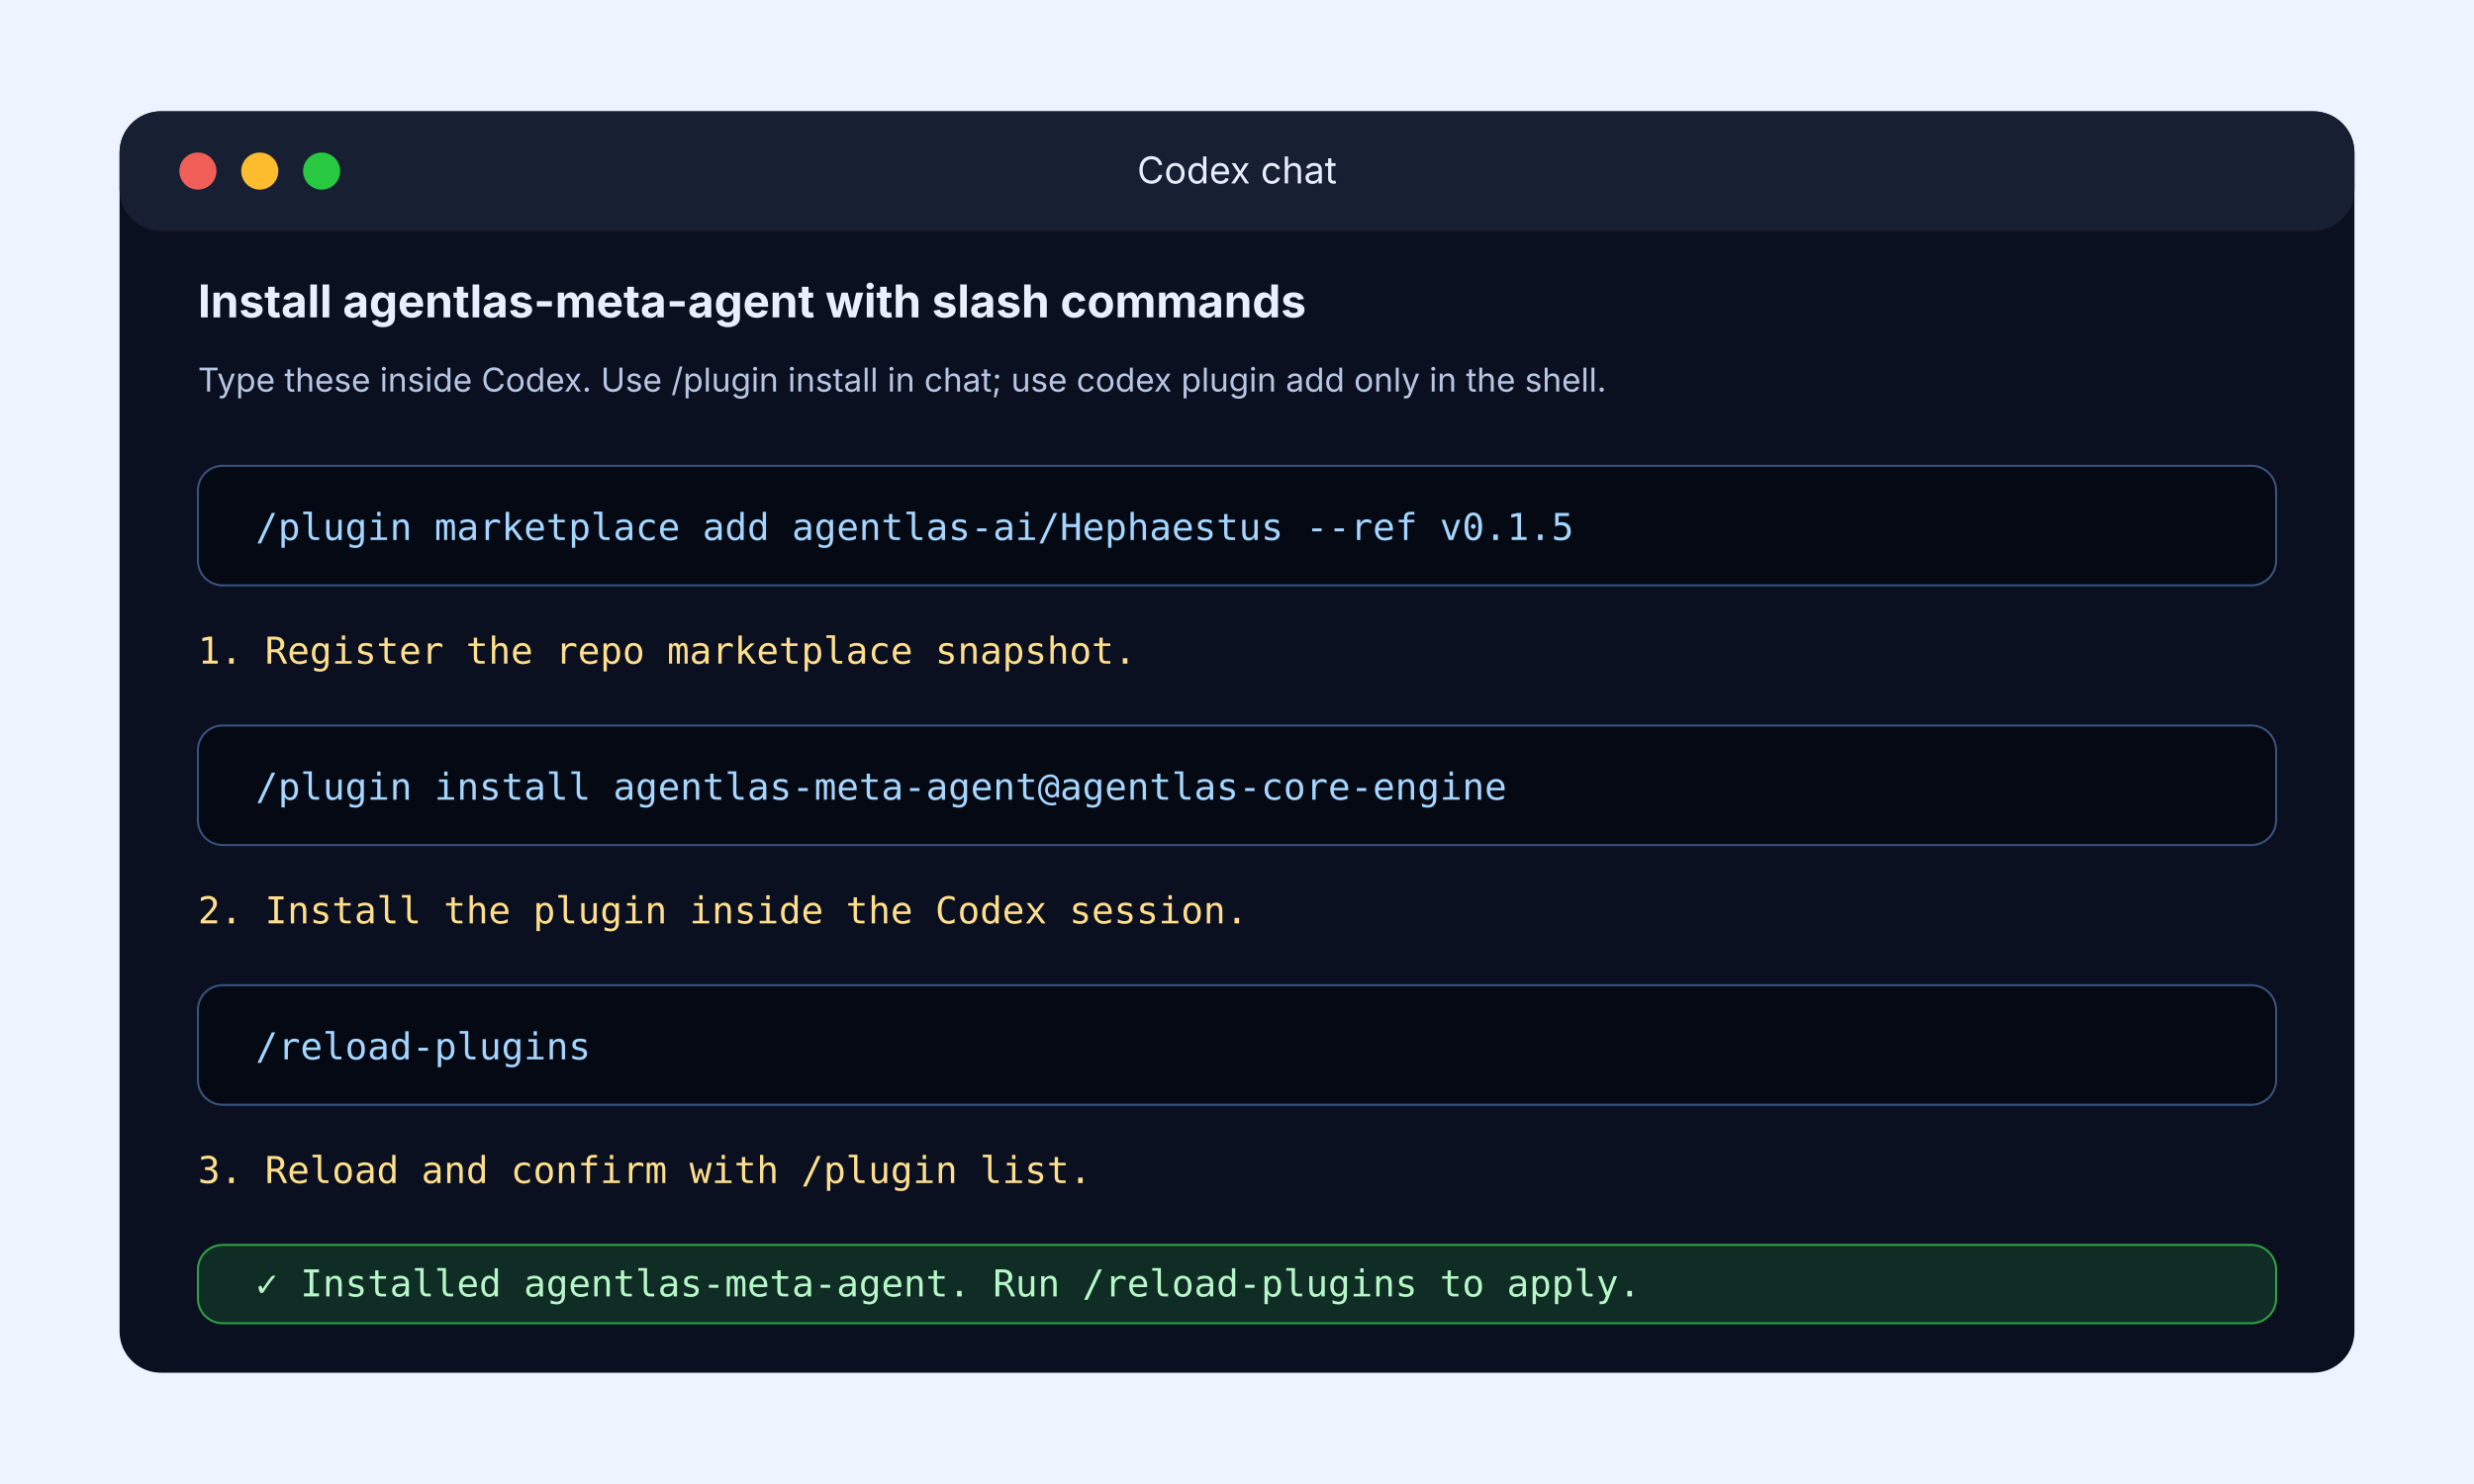
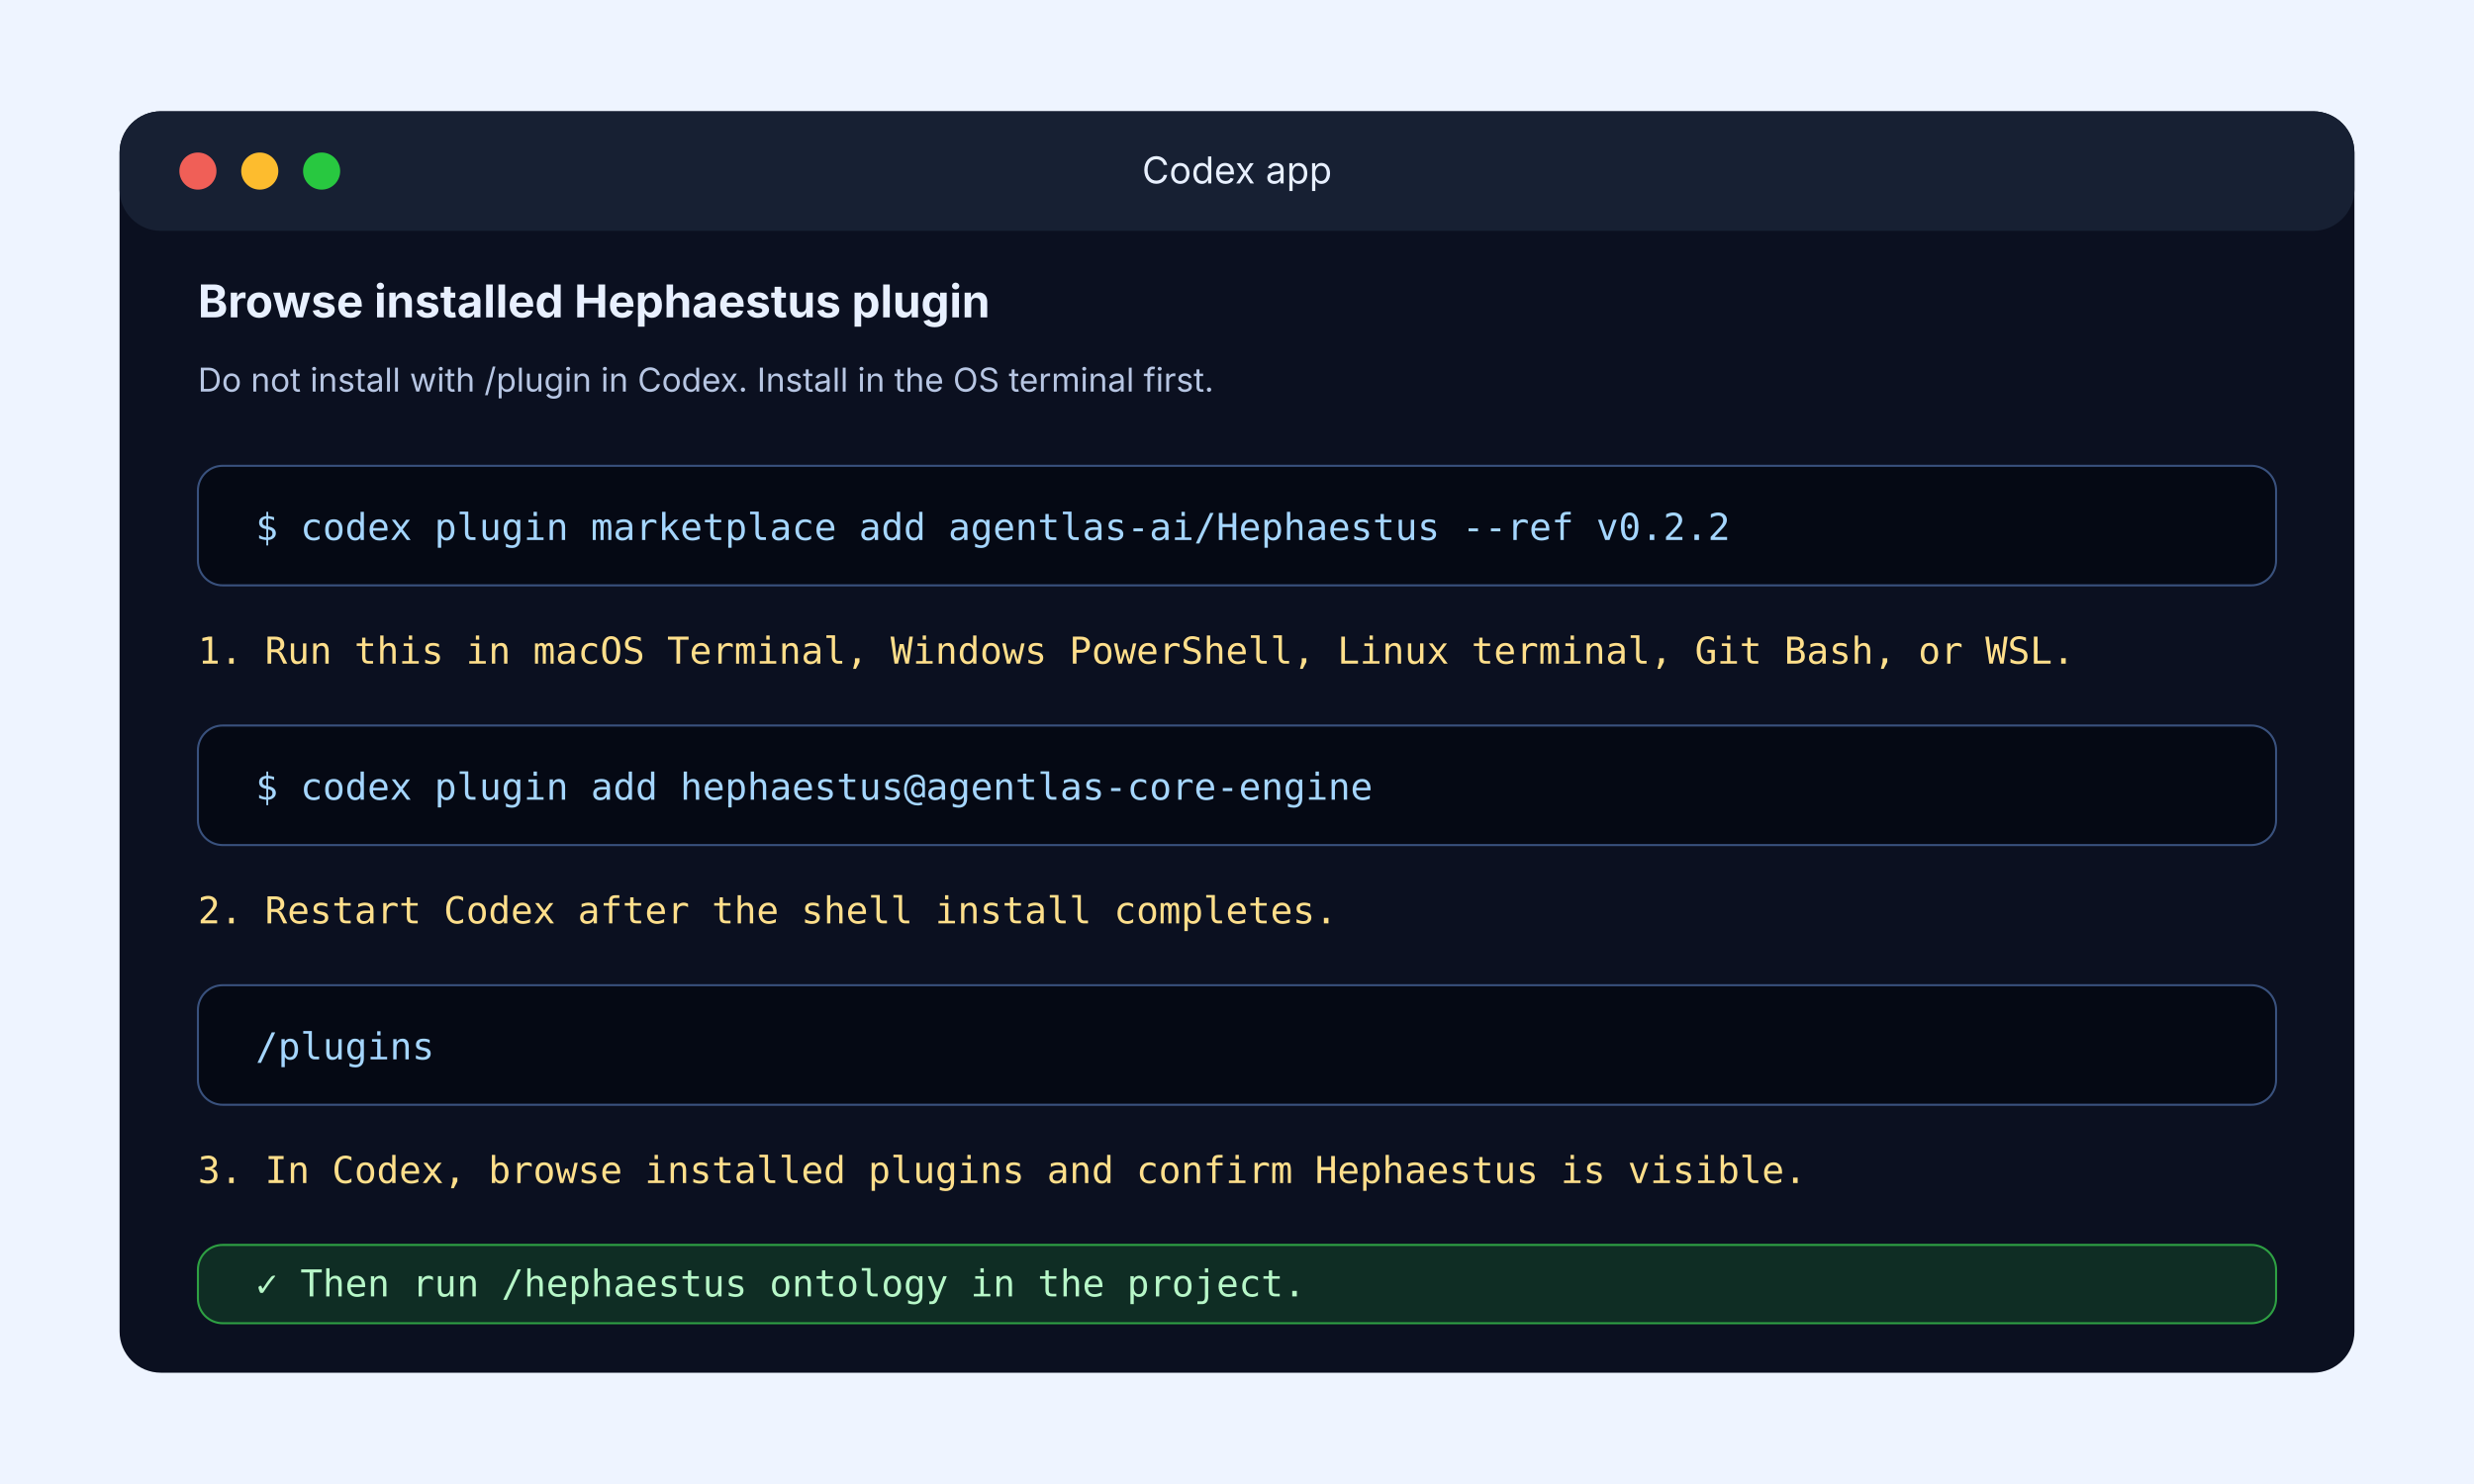
<svg xmlns="http://www.w3.org/2000/svg" width="1200" height="720" viewBox="0 0 1200 720" role="img" aria-labelledby="title desc">
  <rect width="1200" height="720" fill="#eef4ff" />
  <rect x="58" y="54" width="1084" height="612" rx="20" fill="#0b1020" />
  <rect x="58" y="54" width="1084" height="58" rx="20" fill="#172033" />
  <circle cx="96" cy="83" r="9" fill="#f05f57" />
  <circle cx="126" cy="83" r="9" fill="#fdbc2e" />
  <circle cx="156" cy="83" r="9" fill="#28c840" />
-   <text x="600" y="89" text-anchor="middle" font-family="Inter, Arial, sans-serif" font-size="18" fill="#e8f0ff">Codex chat</text>
-   <text x="96" y="154" font-family="Inter, Arial, sans-serif" font-size="22" font-weight="700" fill="#e8f0ff">Install agentlas-meta-agent with slash commands</text>
-   <text x="96" y="190" font-family="Inter, Arial, sans-serif" font-size="16" fill="#b7c6e3">Type these inside Codex. Use /plugin install in chat; use codex plugin add only in the shell.</text>
+   <text x="600" y="89" text-anchor="middle" font-family="Inter, Arial, sans-serif" font-size="18" fill="#e8f0ff">Codex app</text>
+   <text x="96" y="154" font-family="Inter, Arial, sans-serif" font-size="22" font-weight="700" fill="#e8f0ff">Browse installed Hephaestus plugin</text>
+   <text x="96" y="190" font-family="Inter, Arial, sans-serif" font-size="16" fill="#b7c6e3">Do not install with /plugin in Codex. Install in the OS terminal first.</text>
  <g font-family="Menlo, Consolas, monospace" font-size="18">
    <rect x="96" y="226" width="1008" height="58" rx="12" fill="#050914" stroke="#39517d" />
-     <text x="124" y="262" fill="#a5d6ff">/plugin marketplace add agentlas-ai/Hephaestus --ref v0.1.5</text>
-     <text x="96" y="322" fill="#ffdf8b">1. Register the repo marketplace snapshot.</text>
+     <text x="124" y="262" fill="#a5d6ff">$ codex plugin marketplace add agentlas-ai/Hephaestus --ref v0.2.2</text>
+     <text x="96" y="322" fill="#ffdf8b">1. Run this in macOS Terminal, Windows PowerShell, Linux terminal, Git Bash, or WSL.</text>
    <rect x="96" y="352" width="1008" height="58" rx="12" fill="#050914" stroke="#39517d" />
-     <text x="124" y="388" fill="#a5d6ff">/plugin install agentlas-meta-agent@agentlas-core-engine</text>
-     <text x="96" y="448" fill="#ffdf8b">2. Install the plugin inside the Codex session.</text>
+     <text x="124" y="388" fill="#a5d6ff">$ codex plugin add hephaestus@agentlas-core-engine</text>
+     <text x="96" y="448" fill="#ffdf8b">2. Restart Codex after the shell install completes.</text>
    <rect x="96" y="478" width="1008" height="58" rx="12" fill="#050914" stroke="#39517d" />
-     <text x="124" y="514" fill="#a5d6ff">/reload-plugins</text>
-     <text x="96" y="574" fill="#ffdf8b">3. Reload and confirm with /plugin list.</text>
+     <text x="124" y="514" fill="#a5d6ff">/plugins</text>
+     <text x="96" y="574" fill="#ffdf8b">3. In Codex, browse installed plugins and confirm Hephaestus is visible.</text>
    <rect x="96" y="604" width="1008" height="38" rx="12" fill="#0f2d24" stroke="#2ea043" />
-     <text x="124" y="629" fill="#b7f7c8">✓ Installed agentlas-meta-agent. Run /reload-plugins to apply.</text>
+     <text x="124" y="629" fill="#b7f7c8">✓ Then run /hephaestus ontology in the project.</text>
  </g>
</svg>
